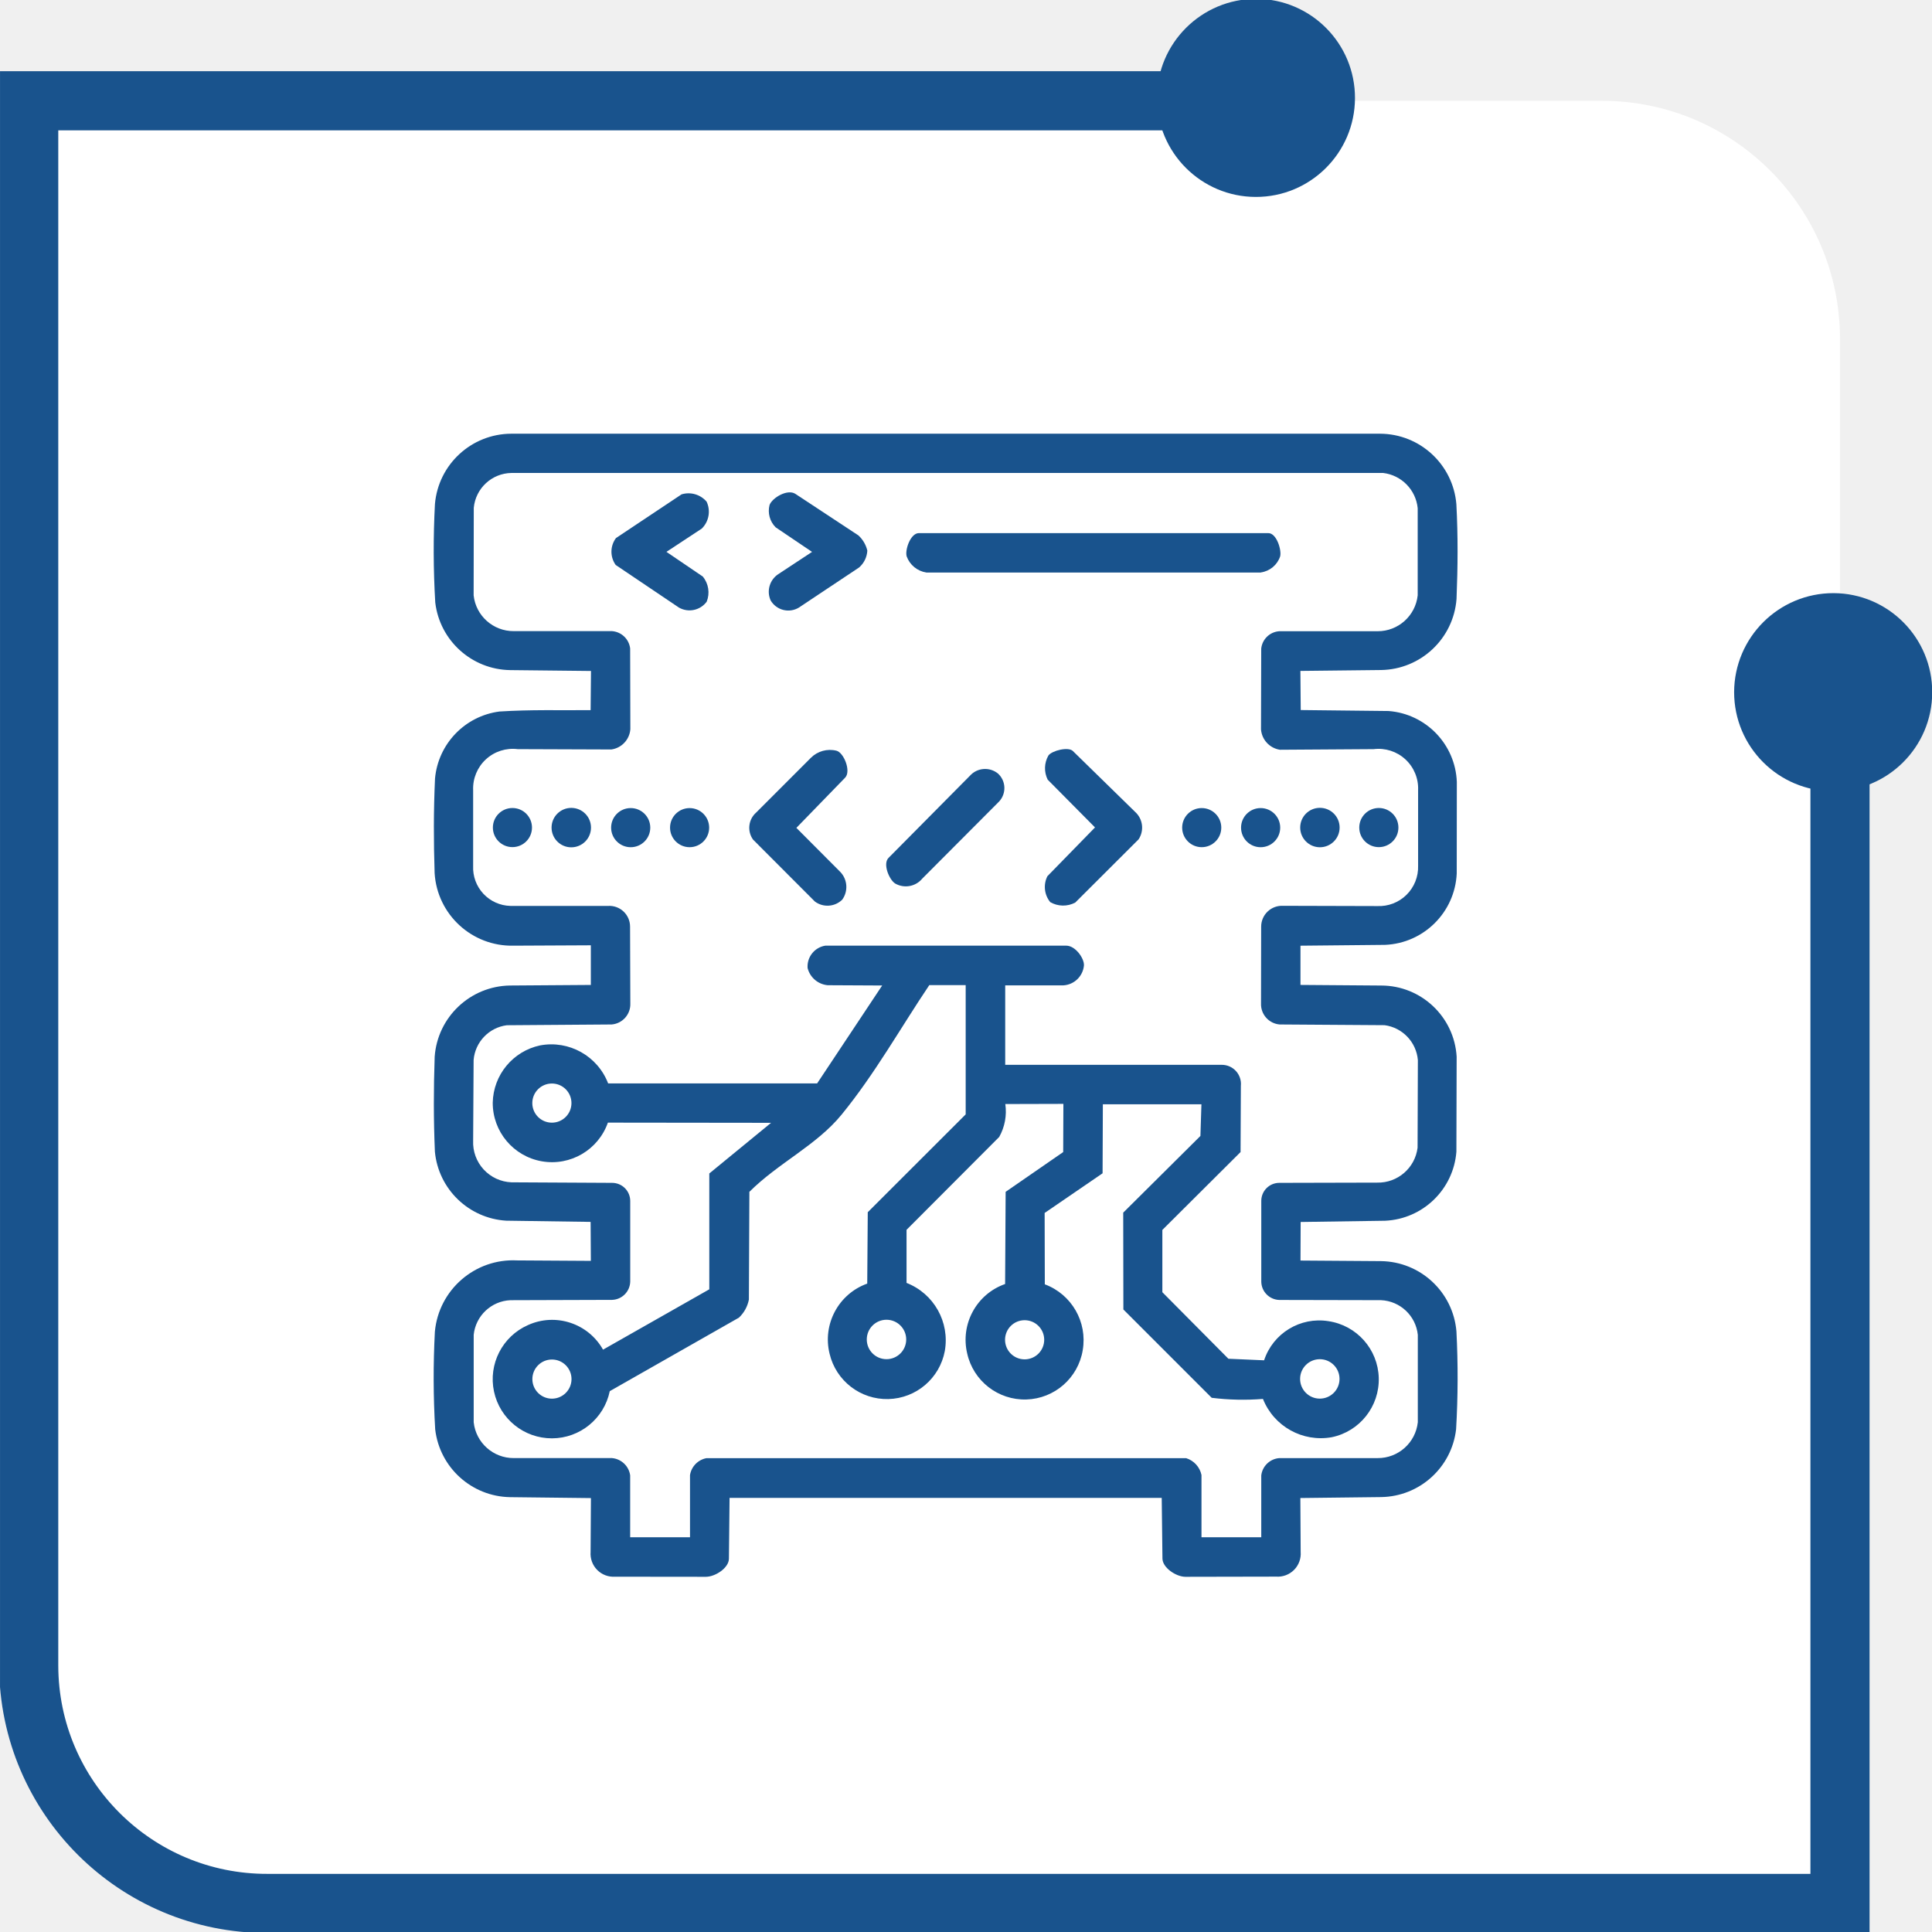
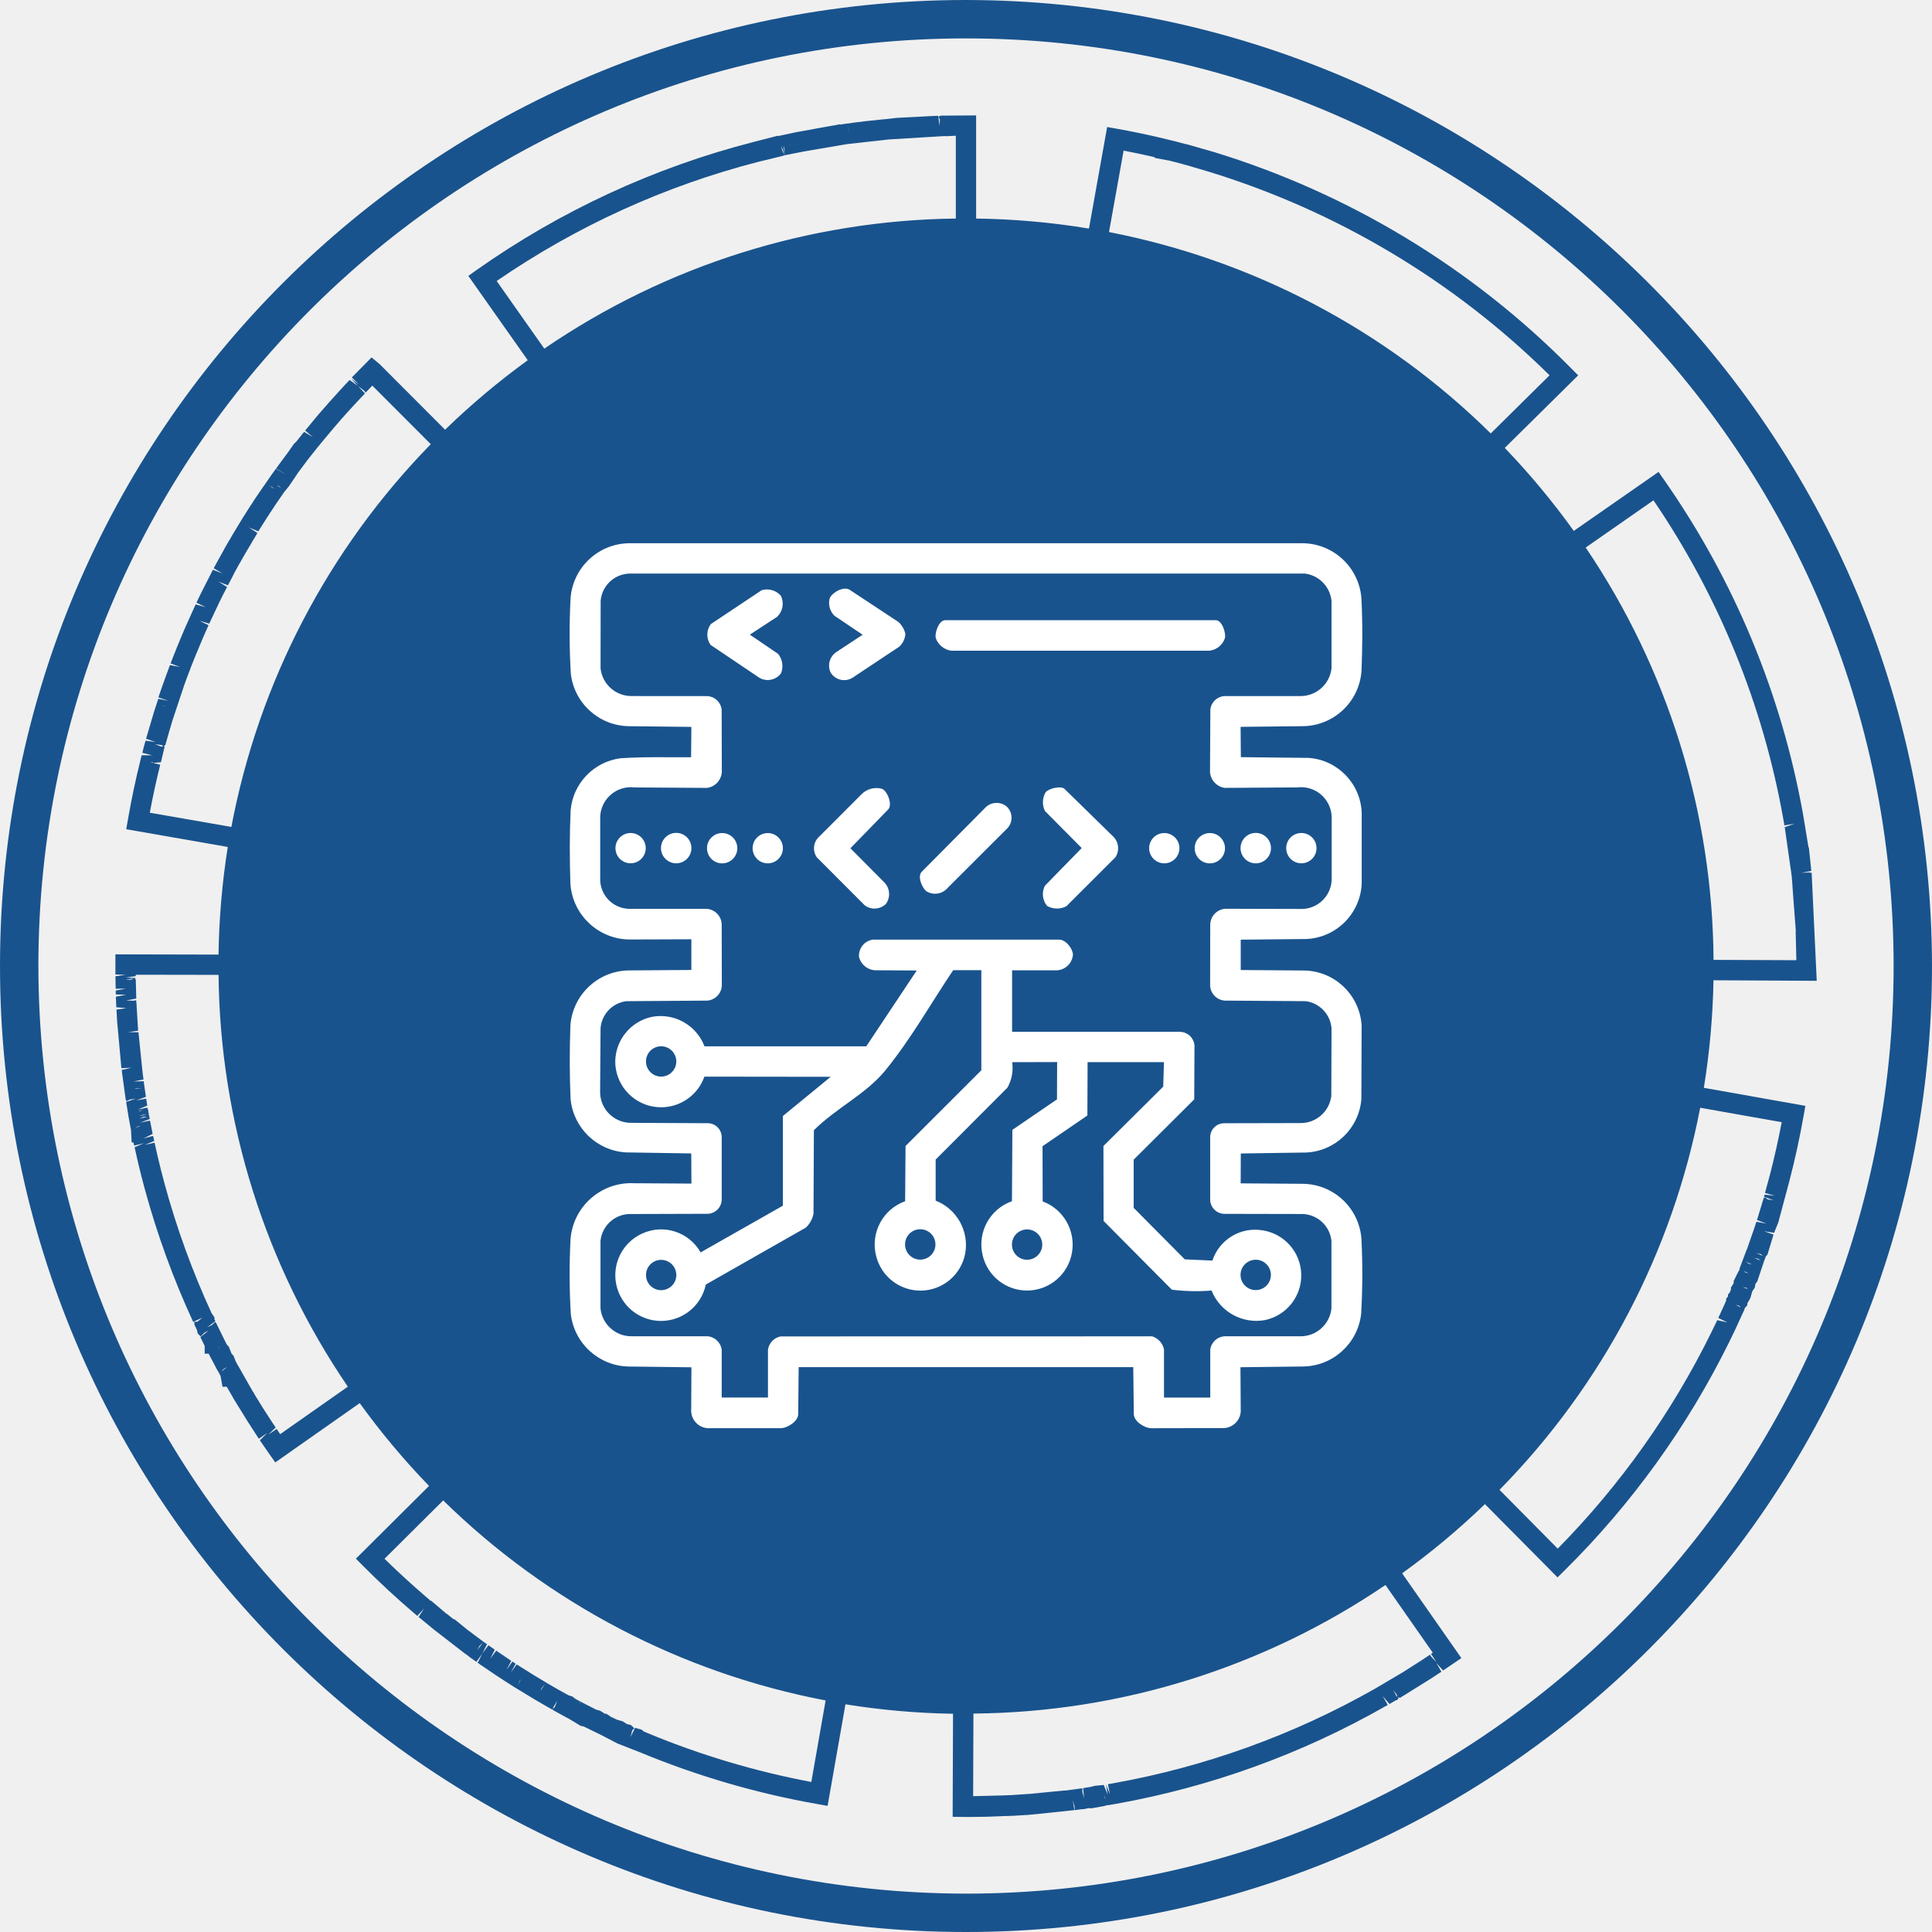
<svg xmlns="http://www.w3.org/2000/svg" width="98" height="98" viewBox="0 0 98 98">
  <defs>
    <clipPath id="clip-path">
-       <rect id="Rectángulo_456312" data-name="Rectángulo 456312" width="98" height="98" transform="translate(0.059 0.059)" fill="none" />
+       <path id="Trazado_1031300" data-name="Trazado 1031300" d="M1.947,49A47.053,47.053,0,1,1,49,96.054,47.107,47.107,0,0,1,1.947,49M49,0A49,49,0,1,0,98,49,49.055,49.055,0,0,0,49,0Z" transform="translate(0)" fill="#19538d" />
+     </clipPath>
+     <clipPath id="clip-path-2">
+       <path id="Trazado_1031301" data-name="Trazado 1031301" d="M32.931,102.036h-.005Z" transform="translate(-32.926 -102.034)" fill="#19538d" />
    </clipPath>
    <clipPath id="clip-path-3">
-       <rect id="Rectángulo_468300" data-name="Rectángulo 468300" width="51.937" height="57.985" fill="#19538d" />
+       <path id="Trazado_1031302" data-name="Trazado 1031302" d="M13.892,29.208v.027l.082-.107Z" transform="translate(-13.892 -29.128)" fill="#19538d" />
+     </clipPath>
+     <clipPath id="clip-path-4">
+       <path id="Trazado_1031303" data-name="Trazado 1031303" d="M5.942,60.742l0-.041h0a.134.134,0,0,0,0,.042" transform="translate(-5.937 -60.7)" fill="#19538d" />
+     </clipPath>
+     <clipPath id="clip-path-5">
+       <path id="Trazado_1031304" data-name="Trazado 1031304" d="M107.924,54.334h0v0Z" transform="translate(-107.924 -54.311)" fill="#19538d" />
+     </clipPath>
+     <clipPath id="clip-path-6">
+       <path id="Trazado_1031305" data-name="Trazado 1031305" d="M9,42.916H9l.01-.035Z" transform="translate(-9.002 -42.882)" fill="#19538d" />
+     </clipPath>
+     <clipPath id="clip-path-7">
+       <path id="Trazado_1031306" data-name="Trazado 1031306" d="M70.379,8.861l-.026-.01h-.005l.031.011" transform="translate(-70.348 -8.85)" fill="#19538d" />
+     </clipPath>
+     <clipPath id="clip-path-8">
+       <path id="Trazado_1031307" data-name="Trazado 1031307" d="M17.484,26.319h0v0Z" transform="translate(-17.484 -26.318)" fill="#19538d" />
+     </clipPath>
+     <clipPath id="clip-path-9">
+       <path id="Trazado_1031308" data-name="Trazado 1031308" d="M14.7,28.076a.515.515,0,0,0-.059.081l.034-.043.025-.037Z" transform="translate(-14.639 -28.076)" fill="#19538d" />
+     </clipPath>
+     <clipPath id="clip-path-10">
+       <path id="Trazado_1031309" data-name="Trazado 1031309" d="M12.011,69.206,12,69.194Zm48.3-60.83-.018-.005.018.005M55.963,91.1l-.016-.087.077.21ZM30.92,87.028l.034.016-.005.012Zm-.866-.425L30.04,86.6l.019.009Zm-.439-.153.01-.01,0,.013Zm-.3-.142.006-.007.073.035,0,.008Zm-1.3.237.2-.334-.123.317-.106.106Zm1.065-.349,0,0,.006,0,0,0Zm41.72-.184-.191-.341.2.253v.1Zm-43.378-.436.164-.219-.222.366Zm-1.109-.384.051-.075-.136.295-.006.007Zm45.848-.555,0-.008.037.056Zm-47.9-1.192.186-.185-.285.383Zm25.062,3.421a37.738,37.738,0,0,0,20.9-6.522l2.4,3.434-.09.063.286.429-.28-.292-.054-.1-.026.017,0,0-.4.267v0l-.964.614,0,0L69.7,85.6a41.749,41.749,0,0,1-13.327,4.809l-.228.04.1.507-.2-.489.087.508-.2-.489-.435.043-.3.073-.039,0-.273.048.053.513-.09-.324V90.66l-.05,0v0l-.231.035v0L54,90.769a.555.555,0,0,0-.071,0l-1.782.174c-.025,0-.046.006-.03,0l-.938.063.09.506-.091-.51-.383.018-.031,0-1.456.036ZM21.756,81.115l-.182-.155c-.725-.622-1.438-1.274-2.123-1.946l2.976-2.96A37.83,37.83,0,0,0,41.825,86.2L41.1,90.336a41.88,41.88,0,0,1-8.279-2.468l-.233-.1-.081-.08-.348-.1-.223.465.079-.336.107-.107-.068-.058,0-.009-.114-.1-.183-.04-.231-.146-.263-.073v0l-.051-.023h0l-.252-.117-.256-.168h-.074l-.246-.156-.2-.054h0l-.757-.388v0l-.293-.156h0L28.98,86l-.2-.063h0l-.467-.26-.047-.025h0l-.475-.274h0l-.155-.092,0,0-.064-.039-.01-.007h0l-.418-.25a.826.826,0,0,0-.1-.06l-.871-.546,0,0-.024-.009-.291.415.243-.456-.162-.106-.3.419.24-.456-.763-.516-.307.415.235-.463-.241-.17-.013-.008-.069-.048-.306.414.235-.465-.175-.123,0,0-.486-.36,0,0-.238-.184h0l-.006,0a.481.481,0,0,0-.062-.046l-.685-.555h-.053l0-.007-.277-.224h0l-.077-.058-.005.007-.071-.064,0,0-.708-.6H21.74Zm-8.516-9.8-.008-.019h0a.2.2,0,0,1,.01.024Zm-1.93-1.945.159-.086L11.2,69.5h-.018Zm-.22-1.105h.015l-.129.086ZM88.2,66.24l-.223-.111.192.053.075.075Zm.159-1.006.169.03.073.073Zm.124-.738-.067-.067.226.1Zm.17-.447-.17-.113.333.15Zm.281-.277.189.019.13.087Zm.1-.269.241.062.084.084Zm.751-.586,0,0c-.006.015-.013.03-.02.046ZM89.6,61.827l.019,0h-.011ZM6.968,57.073l.115-.023-.253.1H6.816Zm.262-.482H7.41l-.4.1Zm-.021-.1H7.4l-.409.067Zm.032-.274-.18.09-.111.022Zm68.767,19.3a37.833,37.833,0,0,0,10.18-19.381l4.135.733c-.174.913-.379,1.825-.611,2.717l-.238.872.5.14-.521-.053-.03.106.486.179-.3-.045-.129-.106-.021.03-.039-.019-.023.063h0l-.328,1.077.48.187-.51-.1-.122.371,0,0-.08.228h0l-.161.463h0l-.112.324-.006,0-.383,1.013.024.01-.057.088h0l0,0-.257.512v.11l-.137.22v.108l-.049.1V65.5l-.008,0-.094.112v.1l-.092.107v.1l-.1.227h0l-.3.652.463.227-.516-.114-.311.643A42.094,42.094,0,0,1,78.961,78.5ZM6.861,55.139h.281l-.378.03Zm-.543-5.5.41-.068-.141.071Zm0-.106.514-.073v-.071l4.2.007a37.744,37.744,0,0,0,6.558,20.888l-3.433,2.409-.178-.264-.427.289.378-.362-.134-.2-.057-.085v0l-.479-.74,0,0-.057-.1,0,.006-.357-.579v-.014l-.084-.128h0l-.1-.177a.115.115,0,0,0-.015-.024l0,0-.633-1.113,0,.009-.03-.055.013.02-.095-.175-.113-.291-.095-.095-.145-.364-.092-.093-.064-.122-.484-.983,0,0-.052-.052-.153.152-.255.124.421-.314-.045-.093v-.1l-.143-.207a42.091,42.091,0,0,1-2.394-6.594c-.124-.46-.242-.923-.351-1.393l-.15-.667-.5.111.483-.2-.049-.229H7.707l-.014-.024-.481.131.478-.235L7.558,56.8l-.016,0-.005-.009-.486.1.49-.183-.026-.139h0L7.5,56.493l-.083.011.075-.012,0-.022,0,0h0l-.036-.236-.031-.085.015-.006-.017,0-.007-.014-.484.1.482-.2-.052-.355-.507.09.493-.182-.1-.684h0l-.01-.106-.519.01.508-.1-.039-.265h0l-.219-2.13L6.442,52.3l.51-.072-.077-1.255v-.063l-.024-.232-.117.029-.388-.011.512-.1-.024-.944-.046-.092.043-.007-.051-.008-.014.005ZM7.574,38.611H7.7v.03Zm.065-.255.057,0v.012Zm.476-.542-.3-.117.337.042.074.075Zm.133-2.049L8.2,35.741l.187.047Zm.887-.6.008-.024-.011.034,0-.01m77.733,13.47a37.757,37.757,0,0,0-6.485-20.915l3.438-2.395a41.616,41.616,0,0,1,6.586,16.169l.056.319.508-.084-.492.176.3,2.107,0-.023.07.544-.011,0,.014.083h0l.058.826.131,1.724-.008,0,.036,1.486ZM14.364,24.9l0,.005Zm-.615-.22-.108-.109.214.159Zm.439.016-.205-.152.123.063.1.1Zm2.743-3.118-.008.009Zm1.9-2.072,2.966,2.971A37.831,37.831,0,0,0,11.682,41.891l-4.138-.72c.152-.816.33-1.632.529-2.435l-.364-.091.4-.034.191-.8H8.254l.047-.057.018,0h0l.01,0,.175-.618h0l.2-.678c.009-.023.017-.045.025-.073l.537-1.61,0-.006.152-.42h0l0,0a.4.4,0,0,0,.031-.084l.147-.381a.205.205,0,0,0,.009-.034.336.336,0,0,0,.031-.08c.02-.04.026-.054.022-.054l.2-.5h0l.408-.975c.011-.024.019-.041.019-.041l0,0,.127-.289c.014-.028.024-.052.029-.065l.083-.187-.464-.223.5.143.528-1.119c.015-.028.026-.052.035-.068l.16-.324a.31.31,0,0,0,.023-.044l0,.006.158-.308-.437-.276.481.191.236-.451h0l.1-.2h0l.1-.182h0l.117-.213h0l.1-.172h0l.192-.34h0l.162-.275h0l.108-.178h0l.108-.187h0l.069-.113.005-.01.16-.264h0L13,26.977l-.433-.278.481.2.11-.174h0l.34-.536.005-.008.394-.6c0-.008.011-.017.016-.025l0,0,.447-.65.242-.294.418-.619L15,24.01l.553-.742,0,0,.508-.639,0,0,.026-.03a.223.223,0,0,0,.038-.046l-.008.009.168-.205h0l.643-.767.312-.361c.028-.03.035-.043.034-.039l.268-.3a.254.254,0,0,0,.03-.032l0,0,.329-.361h0l.557-.594-.351-.377.32.246.058.085.029-.019,0,0ZM56.2,11.717l.741-4.132c.491.095.981.2,1.464.308l.088.02.048.047.654.122c.028.007.059.014.041,0a.57.57,0,0,0,.111.033l.1.027a.393.393,0,0,0,.061.014l0,0a.458.458,0,0,0,.073.019l.653.176v0l.051.015a.277.277,0,0,1-.05-.019h0l.072.026.167.05h0l.049.015v0l.7.206A42.224,42.224,0,0,1,78.547,18.983l-2.984,2.949A37.831,37.831,0,0,0,56.2,11.717M39.613,7.559l-.032-.215.155.459Zm.074-.239.052.172v.29Zm.319-.021L40,7.252l.023.062Zm1.1-.4V6.89l.029.136Zm7.324-.068v4.2a37.748,37.748,0,0,0-20.875,6.6L25.14,14.2A41.8,41.8,0,0,1,38.419,8.153l1.238-.3h0l.082-.034.007.013,0-.01.758-.149h0l.23-.046v0l2.187-.372v0l2.107-.236.014,0,2.849-.173.027.011Zm-5.484-.448V6.345l.068.376Zm4.714-.571-.108.053.068.142-.011.325-.073-.513-.405.017v0l-1.714.09L44.777,6l-.048,0-.813.087-.02,0-.721.09a.219.219,0,0,0-.053.012l-.2.024h-.008l-.367.054-.038-.019-.118.036-.013,0-.814.143,0,0-1.032.189v0l-.154.027H40.37l-.936.2-.051-.008-1.221.314a42.824,42.824,0,0,0-14.039,6.492l-.421.3,3.014,4.277a38.27,38.27,0,0,0-4.193,3.525l-3.331-3.338-.4-.328-.98.994h0l-.013.015,0,0L17.8,19.1l.364.354-.417-.31.354.377-.424-.3a.4.4,0,0,0-.048.053l-.217.228h0l-.727.8h0l-.559.638h0l-.216.257h0l-.486.588.394.331-.448-.264-.077.095-.013.016-.115.15c-.014.015-.03.03-.042.046l-.046.06h0l-.077.1,0,0-.15.15-.3.43,0,0-.6.809.418.261.016.016-.443-.263-.242.336a.388.388,0,0,0-.041.058l-.343.5,0,0-.024.03-.306.446h0l-.091.135-.029.046-.077.109.017-.023-.046.081h0l-.052.075h0l-.005.01.006,0-.02.027-.008,0-.052.08h0l-.372.588h0l-.5.824a.192.192,0,0,0-.022.036l-.141.249a.619.619,0,0,0-.063.1h0l-.179.312a.558.558,0,0,0-.052.1l-.379.682h0l-.133.247.443.263-.484-.186-.6,1.181h0l-.236.486.462.231-.5-.142-.068.145a.656.656,0,0,0-.029.067l-.129.283h0l-.35.782-.021.052-.117.272c-.006.014-.012.028-.016.041l0,0h0l-.212.512c-.005.011-.009.023-.014.033l-.108.276a.511.511,0,0,0-.028.065l-.181.466.481.183-.513-.1-.218.591a.153.153,0,0,0-.011.029l-.169.477h0l-.048.134h0l-.138.4H8l0,.018.483.164-.508-.1-.111.34h0l-.084.248h0l-.426,1.438.488.17-.514-.072-.106.388h0L7.2,38h0l-.035.133.5.125H7.131l-.057.228c-.247.991-.46,2-.636,3.014l-.09.508,5.152.9a38.229,38.229,0,0,0-.469,5.459L5.8,48.355l0,1.024.515.01-.514.079.013.633.514-.01-.513.1.006.2.516.012-.513.1.02.482,0,.054.522.044-.512.073.03.547c0,.019,0,.034,0,.034V51.72l.22,2.41.516-.024-.5.114.019.155h0l.132.97h0l.027.206h0l.032.2h.006l.025.052.167-.082.31-.049-.494.171.053.315h0l.031.2h0l.039.236h0l.077.426h0l.045.226,0,0,.036.65h.087l.042.16.5-.123-.481.206.154.686q.168.717.36,1.425A43.146,43.146,0,0,0,9.745,67l.469-.217-.257.207H9.793l.023.112-.017.014.14.3.035.17.15.15.194-.193.205-.1-.414.328.22.447v.394h.2l.437.828.008.016.075.117h0l.014.034,0,0,.069.128.1.553h.214l.314.54v.01l.749,1.214h0l.448.692h0l.119.183.423-.294-.372.371q.237.353.483.7l.3.422,4.282-3.007a38.1,38.1,0,0,0,3.517,4.2l-3.71,3.69.364.367c.816.821,1.673,1.616,2.552,2.367l.2.17.345-.384-.28.438.788.648v0L23.5,83.8c.025.02.062.046.062.04l.26.2.019.014.268.189.3-.415-.208.414-.036.036.172.128.007,0,.623.424a.426.426,0,0,0,.06.041l.5.327a.332.332,0,0,0,.034.023l.429.274a.067.067,0,0,0,.016.011l.019.011h0l.124.076v0l.589.358v0l.193.118h0l.111.066v0l.672.392.006,0a.644.644,0,0,0,.072.042l.162.092,0,0,.023.008,0-.008.049.039,0,.006.678.374.055.023,0,0,.646.389.152.03h0l.865.422.849.442,1.147.448a42.878,42.878,0,0,0,9,2.624l.508.09.905-5.152a38.081,38.081,0,0,0,5.457.48l-.019,5.227.741.009.9-.011h.075l1-.039a.743.743,0,0,0,.084,0l.194-.01a.454.454,0,0,0,.069,0l.642-.04.052,0,.5-.046h0l1.891-.2v0l.026-.008-.08-.5.093.328v.176l.045,0,.014,0,.06-.014h0l.263-.032H54.9l.237-.046h.051l.056-.012.035.019.678-.12.168-.051.006.013.443-.077A42.757,42.757,0,0,0,70.213,86.5l.126-.072-.256-.447.345.4.27-.157h0l.073-.041.035,0,.06-.059,0-.008.022-.022-.034-.035.061-.014.028.035,1.548-.963,0,0,.426-.278,0,0,.051-.035a.736.736,0,0,0,.093-.058l-.258-.447.339.377,0,.008h0l0,0,.931-.632-3.005-4.3a38.089,38.089,0,0,0,4.2-3.51l3.684,3.717.367-.363a43.152,43.152,0,0,0,8.339-11.573c.09-.185.181-.37.3-.62l.488-1.063-.018-.007.043-.062h.005l.1-.114v-.093l.151-.259.106-.364,0,0,.123-.178.038-.205.085-.1L89.4,64h0l.025-.067-.007,0,.088-.219h0l.008-.024-.016,0,.1-.1.31-1.022-.486-.17.514.083.214-.529.562-2.1c.283-1.083.525-2.2.721-3.305l.09-.507-5.15-.915a38.282,38.282,0,0,0,.489-5.455l5.237.027-.258-5.483-.1,0-.017-.017-.4.025.5-.1L91.7,42.934l-.024-.022v-.019l-.261-1.586a42.68,42.68,0,0,0-7.045-17l-.295-.423-4.3,2.992a38.253,38.253,0,0,0-3.5-4.21l3.723-3.679-.362-.367A43.274,43.274,0,0,0,61.522,7.657l-1.37-.392a.387.387,0,0,0-.041-.008l-.017,0-.421-.111a.681.681,0,0,0-.067-.019l-.968-.234q-1-.231-2.024-.414l-.508-.09-.923,5.151a38.132,38.132,0,0,0-5.723-.508V5.8Z" transform="translate(-5.798 -5.797)" fill="#19538d" />
+     </clipPath>
+     <clipPath id="clip-path-11">
+       <rect id="Rectángulo_468300" data-name="Rectángulo 468300" width="40.208" height="44.891" fill="#fff" />
    </clipPath>
  </defs>
-   <g id="Grupo_1179974" data-name="Grupo 1179974" transform="translate(-307.117 -10093.059)">
-     <g id="Grupo_1179968" data-name="Grupo 1179968" transform="translate(307.059 10093)">
-       <g id="Grupo_1179959" data-name="Grupo 1179959" clip-path="url(#clip-path)">
-         <path id="Trazado_999654" data-name="Trazado 999654" d="M1.5,5.146H81.261A12.087,12.087,0,0,1,93.377,17.2V96.585H13.616A12.087,12.087,0,0,1,1.5,84.527Z" transform="translate(0.014 0.025)" fill="#fff" />
+   <g id="Grupo_1215270" data-name="Grupo 1215270" transform="translate(-1274.059 -7095)">
+     <g id="Grupo_1180190" data-name="Grupo 1180190" transform="translate(1274.059 7095)">
+       <g id="Grupo_1180171" data-name="Grupo 1180171" transform="translate(0 0)">
+         <g id="Grupo_1180170" data-name="Grupo 1180170" clip-path="url(#clip-path)">
+           <path id="Trazado_1031398" data-name="Trazado 1031398" d="M.263.263H138.856V138.855H.262Z" transform="translate(-49.372 49) rotate(-45)" fill="#19538d" />
+         </g>
      </g>
-       <g id="Grupo_1179960" data-name="Grupo 1179960">
-         <g id="Grupo_1179956" data-name="Grupo 1179956" clip-path="url(#clip-path)">
-           <path id="Trazado_999651" data-name="Trazado 999651" d="M92.229,30a5.024,5.024,0,1,1-5.048,5.024A5.037,5.037,0,0,1,92.229,30" transform="translate(0.84 0.145)" fill="#19538d" />
-           <path id="Trazado_999652" data-name="Trazado 999652" d="M63.229,0a5.024,5.024,0,1,1-5.048,5.024A5.037,5.037,0,0,1,63.229,0" transform="translate(0.56 0)" fill="#19538d" />
-           <path id="Trazado_999653" data-name="Trazado 999653" d="M93.377,35.144V96.585H13.616A12.087,12.087,0,0,1,1.5,84.527V5.146H64.459" transform="translate(0.014 0.025)" fill="none" stroke="#19538d" stroke-miterlimit="10" stroke-width="3" />
+       <g id="Grupo_1180173" data-name="Grupo 1180173" transform="translate(28.358 86.141)">
+         <g id="Grupo_1180172" data-name="Grupo 1180172" clip-path="url(#clip-path-2)">
+           <rect id="Rectángulo_458951" data-name="Rectángulo 458951" width="0.005" height="0.005" transform="translate(-0.001 0.001) rotate(-45)" fill="#19538d" />
+         </g>
+       </g>
+       <g id="Grupo_1180175" data-name="Grupo 1180175" transform="translate(14.021 25.083)">
+         <g id="Grupo_1180174" data-name="Grupo 1180174" clip-path="url(#clip-path-3)">
+           <rect id="Rectángulo_458952" data-name="Rectángulo 458952" width="0.133" height="0.133" transform="matrix(0.707, -0.707, 0.707, 0.707, -0.053, 0.053)" fill="#19538d" />
+         </g>
+       </g>
+       <g id="Grupo_1180177" data-name="Grupo 1180177" transform="translate(5.993 52.277)">
+         <g id="Grupo_1180176" data-name="Grupo 1180176" clip-path="url(#clip-path-4)">
+           <rect id="Rectángulo_458953" data-name="Rectángulo 458953" width="0.034" height="0.034" transform="translate(-0.022 0.021) rotate(-45.002)" fill="#19538d" />
+         </g>
+       </g>
+       <g id="Grupo_1180179" data-name="Grupo 1180179" transform="translate(92.084 46.775)">
+         <g id="Grupo_1180178" data-name="Grupo 1180178" clip-path="url(#clip-path-5)">
+           <path id="Trazado_1031310" data-name="Trazado 1031310" d="M0,0H.018V.018H0Z" transform="translate(-0.012 0.012) rotate(-45.009)" fill="#19538d" />
+         </g>
+       </g>
+       <g id="Grupo_1180181" data-name="Grupo 1180181" transform="translate(9.086 36.932)">
+         <g id="Grupo_1180180" data-name="Grupo 1180180" clip-path="url(#clip-path-6)">
+           <rect id="Rectángulo_458955" data-name="Rectángulo 458955" width="0.032" height="0.032" transform="translate(-0.018 0.018) rotate(-44.999)" fill="#19538d" />
+         </g>
+       </g>
+       <g id="Grupo_1180183" data-name="Grupo 1180183" transform="translate(60.586 8.932)">
+         <g id="Grupo_1180182" data-name="Grupo 1180182" clip-path="url(#clip-path-7)">
+           <rect id="Rectángulo_458956" data-name="Rectángulo 458956" width="0.03" height="0.03" transform="matrix(0.707, -0.707, 0.707, 0.707, -0.006, 0.006)" fill="#19538d" />
+         </g>
+       </g>
+       <g id="Grupo_1180185" data-name="Grupo 1180185" transform="translate(17.647 22.667)">
+         <g id="Grupo_1180184" data-name="Grupo 1180184" clip-path="url(#clip-path-8)">
+           <rect id="Rectángulo_458957" data-name="Rectángulo 458957" width="0.002" height="0.002" transform="matrix(0.706, -0.708, 0.708, 0.706, -0.001, 0.001)" fill="#19538d" />
+         </g>
+       </g>
+       <g id="Grupo_1180187" data-name="Grupo 1180187" transform="translate(14.775 24.178)">
+         <g id="Grupo_1180186" data-name="Grupo 1180186" clip-path="url(#clip-path-9)">
+           <rect id="Rectángulo_458958" data-name="Rectángulo 458958" width="0.099" height="0.099" transform="translate(-0.04 0.04) rotate(-45)" fill="#19538d" />
+         </g>
+       </g>
+       <g id="Grupo_1180189" data-name="Grupo 1180189" transform="translate(5.852 5.851)">
+         <g id="Grupo_1180188" data-name="Grupo 1180188" clip-path="url(#clip-path-10)">
+           <path id="Trazado_1031399" data-name="Trazado 1031399" d="M.263.263H122.307V122.306H.262Z" transform="translate(-43.521 43.15) rotate(-45)" fill="#19538d" />
        </g>
      </g>
    </g>
-     <g id="Grupo_1179969" data-name="Grupo 1179969" transform="translate(322.757 10111.315)">
-       <rect id="Rectángulo_456311" data-name="Rectángulo 456311" width="64.131" height="64.594" fill="#fff" />
-       <g id="Grupo_1214725" data-name="Grupo 1214725" transform="translate(6.36 3.743)">
-         <g id="Grupo_1214724" data-name="Grupo 1214724" clip-path="url(#clip-path-3)">
-           <path id="Trazado_1283508" data-name="Trazado 1283508" d="M36.928,53.981H15.007l-.033,3.078c0,.473-.692.925-1.173.924l-4.6-.005a1.167,1.167,0,0,1-1.243-1.255l.017-2.733-4.1-.047a3.89,3.89,0,0,1-3.8-3.44,44.382,44.382,0,0,1-.016-4.955,3.985,3.985,0,0,1,4.172-3.614l3.74.023-.012-1.977-4.285-.061a3.873,3.873,0,0,1-3.614-3.5C-.011,34.746-.007,33.258.049,31.6a3.89,3.89,0,0,1,3.821-3.61l4.1-.029,0-2.011-3.921.019A3.923,3.923,0,0,1,.046,22.291c-.051-1.628-.056-3.137.02-4.8a3.771,3.771,0,0,1,3.271-3.4c1.6-.1,2.983-.057,4.622-.068l.019-1.988-4.1-.044a3.886,3.886,0,0,1-3.8-3.432A44.542,44.542,0,0,1,.062,3.572,3.9,3.9,0,0,1,3.937,0H48a3.9,3.9,0,0,1,3.874,3.574c.086,1.651.073,3.16.008,4.807a3.9,3.9,0,0,1-3.831,3.606l-4.089.045.017,1.985,4.456.049a3.751,3.751,0,0,1,3.462,3.6l-.005,4.645a3.8,3.8,0,0,1-3.634,3.617l-4.292.042v1.99l4.1.031A3.838,3.838,0,0,1,51.888,31.6l-.013,4.822a3.8,3.8,0,0,1-3.616,3.5l-4.284.063-.008,1.956,4.081.029a3.893,3.893,0,0,1,3.829,3.562A45.3,45.3,0,0,1,51.86,50.5a3.886,3.886,0,0,1-3.8,3.439l-4.1.048.016,2.733a1.166,1.166,0,0,1-1.243,1.254l-4.6.009c-.475,0-1.162-.458-1.168-.924Zm1.239-2.016a1.139,1.139,0,0,1,.778.854l0,3.158h3.032V52.839a1,1,0,0,1,.919-.877h4.987a2.038,2.038,0,0,0,2.035-1.817l0-4.439a1.965,1.965,0,0,0-1.864-1.755l-5.16-.011a.943.943,0,0,1-.916-.933v-4.08A.914.914,0,0,1,42.887,38l4.971-.012a2.02,2.02,0,0,0,2.048-1.771l.015-4.446a1.955,1.955,0,0,0-1.687-1.769l-5.326-.036a1.032,1.032,0,0,1-.943-1.067l.007-3.894a1.057,1.057,0,0,1,1.11-1.058l4.78.013a1.983,1.983,0,0,0,2.071-2.044l0-3.837A2.01,2.01,0,0,0,47.677,16l-4.756.031A1.135,1.135,0,0,1,41.964,15l.011-4.1a.988.988,0,0,1,.916-.881h4.987A2.039,2.039,0,0,0,49.912,8.2l0-4.423a2,2,0,0,0-1.751-1.786l-44.22,0A1.951,1.951,0,0,0,2.032,3.756L2.025,8.2A2.034,2.034,0,0,0,4.06,10.014l4.985,0a1,1,0,0,1,.919.876l.01,4.1a1.123,1.123,0,0,1-.964,1.027L4.26,16A2.013,2.013,0,0,0,2,18.081l0,3.848a1.939,1.939,0,0,0,1.888,2.023l4.961,0a1.051,1.051,0,0,1,1.111,1.055L9.973,28.9a1.032,1.032,0,0,1-.944,1.066l-5.322.039a1.941,1.941,0,0,0-1.683,1.764L2,35.861a2.025,2.025,0,0,0,1.945,2.112l5.1.027a.919.919,0,0,1,.923.925v4.084a.951.951,0,0,1-.92.927l-5.156.016a1.961,1.961,0,0,0-1.864,1.754l0,4.437a2.035,2.035,0,0,0,2.035,1.818H9.044a1.022,1.022,0,0,1,.921.874v3.141H13V52.825a1.04,1.04,0,0,1,.833-.86Z" transform="translate(0)" fill="#19538d" />
-           <path id="Trazado_1283509" data-name="Trazado 1283509" d="M45.281,152.2l.01-2.445-2.946.008a2.637,2.637,0,0,1-.31,1.67l-4.7,4.711,0,2.692a3.125,3.125,0,0,1,1.941,3.455,2.988,2.988,0,0,1-5.843.145,3.014,3.014,0,0,1,1.908-3.565l.027-3.621,4.967-4.962,0-6.558-1.845,0c-1.47,2.186-2.755,4.493-4.444,6.564-1.274,1.563-3.213,2.455-4.683,3.922l-.025,5.466a1.7,1.7,0,0,1-.506.917l-6.551,3.728a3,3,0,1,1-4.15-3.351,2.964,2.964,0,0,1,3.809,1.246l5.39-3.061,0-5.876,3.134-2.569-8.278-.01a3.006,3.006,0,0,1-5.841-1.012,3.034,3.034,0,0,1,2.4-2.905,3.086,3.086,0,0,1,3.454,1.929l10.6,0,3.3-4.968-2.766-.014a1.159,1.159,0,0,1-1.017-.872,1.07,1.07,0,0,1,.9-1.135l12.218,0c.47,0,.917.647.9,1a1.114,1.114,0,0,1-1.04,1.014H42.34l0,4.031,10.983,0a.969.969,0,0,1,.97,1.066l-.015,3.359-3.967,3.95v3.159l3.35,3.375,1.811.079a2.944,2.944,0,0,1,3.263-1.985,2.99,2.99,0,0,1,.17,5.886,3.157,3.157,0,0,1-3.491-1.942,12.757,12.757,0,0,1-2.6-.057l-4.48-4.48-.008-4.912,3.916-3.89.051-1.606-5,0-.014,3.5-2.939,2.012.009,3.62a3.021,3.021,0,0,1,1.923,3.341,2.986,2.986,0,0,1-5.859.174,3,3,0,0,1,1.922-3.531l.027-4.676Zm-24.943-2.485a.993.993,0,1,0-.993.993.993.993,0,0,0,.993-.993m16.98,11.99a1,1,0,1,0-1,1,1,1,0,0,0,1-1m7,.015a.993.993,0,1,0-.993.994.993.993,0,0,0,.993-.994m-23.977,1.994a.993.993,0,1,0-.994.994.994.994,0,0,0,.994-.994m38.957-.008a1,1,0,1,0-1,1,1,1,0,0,0,1-1" transform="translate(-13.351 -115.761)" fill="#19538d" />
-           <path id="Trazado_1283510" data-name="Trazado 1283510" d="M148.859,29.538l-16.965,0a1.262,1.262,0,0,1-1-.815c-.1-.316.186-1.185.62-1.184h17.723c.425,0,.683.872.6,1.182a1.208,1.208,0,0,1-.974.812" transform="translate(-106.902 -22.497)" fill="#19538d" />
-           <path id="Trazado_1283511" data-name="Trazado 1283511" d="M170.746,95.114a1.311,1.311,0,0,1-1.27-.022,1.218,1.218,0,0,1-.143-1.315l2.415-2.474-2.4-2.422a1.3,1.3,0,0,1,.037-1.228c.184-.249,1.008-.453,1.239-.227l3.161,3.091a1.075,1.075,0,0,1,.172,1.393Z" transform="translate(-138.204 -71.332)" fill="#19538d" />
-           <path id="Trazado_1283512" data-name="Trazado 1283512" d="M91.961,93.745a1.1,1.1,0,0,1,.087,1.4,1.071,1.071,0,0,1-1.387.091l-3.137-3.143a1.032,1.032,0,0,1,.168-1.377l2.772-2.774a1.371,1.371,0,0,1,1.294-.355c.369.091.756,1.04.439,1.367L89.724,91.5Z" transform="translate(-71.328 -71.507)" fill="#19538d" />
-           <path id="Trazado_1283513" data-name="Trazado 1283513" d="M53.842,20.651a1.262,1.262,0,0,1,.2,1.276,1.083,1.083,0,0,1-1.407.3l-3.209-2.162A1.157,1.157,0,0,1,49.44,18.7l3.327-2.217a1.208,1.208,0,0,1,1.27.37,1.2,1.2,0,0,1-.244,1.366L52,19.4Z" transform="translate(-40.195 -13.407)" fill="#19538d" />
-           <path id="Trazado_1283514" data-name="Trazado 1283514" d="M94.281,22.08a1.037,1.037,0,0,1-1.435-.361,1.07,1.07,0,0,1,.383-1.331l1.717-1.131L93.1,18.011a1.184,1.184,0,0,1-.309-1.136c.139-.366.911-.824,1.312-.56l3.195,2.106a1.528,1.528,0,0,1,.452.77,1.22,1.22,0,0,1-.415.854Z" transform="translate(-75.755 -13.262)" fill="#19538d" />
-           <path id="Trazado_1283515" data-name="Trazado 1283515" d="M127.129,98.4a1.084,1.084,0,0,1-1.374.253c-.308-.192-.641-1-.341-1.3l4.128-4.166a1.034,1.034,0,0,1,1.428-.112,1,1,0,0,1,.056,1.415Z" transform="translate(-102.345 -75.835)" fill="#19538d" />
-           <path id="Trazado_1283516" data-name="Trazado 1283516" d="M18.37,104.642a.992.992,0,1,1-.992-.992.992.992,0,0,1,.992.992" transform="translate(-13.385 -84.664)" fill="#19538d" />
-           <path id="Trazado_1283517" data-name="Trazado 1283517" d="M34.662,104.629a1,1,0,1,1-1-1,1,1,0,0,1,1,1" transform="translate(-26.684 -84.649)" fill="#19538d" />
-           <path id="Trazado_1283518" data-name="Trazado 1283518" d="M51.113,104.659a.993.993,0,1,1-.993-.993.993.993,0,0,1,.993.993" transform="translate(-40.128 -84.677)" fill="#19538d" />
-           <path id="Trazado_1283519" data-name="Trazado 1283519" d="M67.43,104.665a.992.992,0,1,1-.992-.992.992.992,0,0,1,.992.992" transform="translate(-53.458 -84.683)" fill="#19538d" />
-           <path id="Trazado_1283520" data-name="Trazado 1283520" d="M209.245,104.657a.992.992,0,1,1-.992-.992.992.992,0,0,1,.992.992" transform="translate(-169.296 -84.676)" fill="#19538d" />
-           <path id="Trazado_1283521" data-name="Trazado 1283521" d="M225.555,104.661a.993.993,0,1,1-.993-.993.993.993,0,0,1,.993.993" transform="translate(-182.617 -84.679)" fill="#19538d" />
-           <path id="Trazado_1283522" data-name="Trazado 1283522" d="M241.971,104.612a1,1,0,1,1-1-1,1,1,0,0,1,1,1" transform="translate(-196.019 -84.635)" fill="#19538d" />
-           <path id="Trazado_1283523" data-name="Trazado 1283523" d="M258.3,104.637a.993.993,0,1,1-.993-.993.993.993,0,0,1,.993.993" transform="translate(-209.366 -84.659)" fill="#19538d" />
-         </g>
+     <g id="Grupo_1215271" data-name="Grupo 1215271" transform="translate(1302.954 7122.555)">
+       <g id="Grupo_1214724" data-name="Grupo 1214724" clip-path="url(#clip-path-11)">
+         <path id="Trazado_1283508" data-name="Trazado 1283508" d="M28.589,41.791H11.618l-.025,2.383c0,.366-.536.716-.908.716l-3.557,0a.9.9,0,0,1-.962-.972L6.177,41.8,3,41.761A3.012,3.012,0,0,1,.059,39.1a34.359,34.359,0,0,1-.012-3.836,3.085,3.085,0,0,1,3.23-2.8l2.9.018-.009-1.53L2.846,30.9A3,3,0,0,1,.048,28.2c-.056-1.3-.053-2.45-.01-3.734A3.012,3.012,0,0,1,3,21.669l3.174-.023V20.089L3.137,20.1a3.037,3.037,0,0,1-3.1-2.847C0,16-.008,14.828.05,13.54a2.92,2.92,0,0,1,2.532-2.633c1.235-.081,2.31-.044,3.578-.052l.015-1.539L3,9.281A3.008,3.008,0,0,1,.06,6.625a34.483,34.483,0,0,1-.012-3.86A3.017,3.017,0,0,1,3.048,0H37.16a3.021,3.021,0,0,1,3,2.767c.067,1.278.056,2.447.006,3.722A3.017,3.017,0,0,1,37.2,9.28l-3.166.034.013,1.537,3.45.038a2.9,2.9,0,0,1,2.68,2.787l0,3.6a2.944,2.944,0,0,1-2.814,2.8l-3.322.033v1.54l3.172.024a2.971,2.971,0,0,1,2.96,2.794L40.16,28.2a2.946,2.946,0,0,1-2.8,2.706l-3.316.049-.006,1.515,3.159.023a3.014,3.014,0,0,1,2.964,2.758,35.068,35.068,0,0,1-.013,3.851A3.008,3.008,0,0,1,37.2,41.76l-3.173.037.013,2.116a.9.9,0,0,1-.962.971l-3.561.007c-.368,0-.9-.355-.9-.716Zm.959-1.561a.882.882,0,0,1,.6.661l0,2.445h2.347V40.907a.777.777,0,0,1,.711-.679h3.861a1.578,1.578,0,0,0,1.575-1.407l0-3.436A1.521,1.521,0,0,0,37.2,34.025L33.2,34.017a.73.73,0,0,1-.709-.722V30.135a.708.708,0,0,1,.711-.714l3.848-.009a1.564,1.564,0,0,0,1.585-1.371l.011-3.442a1.513,1.513,0,0,0-1.306-1.37L33.218,23.2a.8.8,0,0,1-.73-.826l.006-3.014a.819.819,0,0,1,.86-.819l3.7.01a1.535,1.535,0,0,0,1.6-1.582l0-2.97a1.556,1.556,0,0,0-1.748-1.613l-3.682.024a.878.878,0,0,1-.742-.8L32.5,8.435a.765.765,0,0,1,.709-.682h3.861a1.579,1.579,0,0,0,1.575-1.407l0-3.424a1.55,1.55,0,0,0-1.355-1.383l-34.234,0A1.511,1.511,0,0,0,1.573,2.908L1.568,6.345A1.575,1.575,0,0,0,3.143,7.752L7,7.755a.776.776,0,0,1,.711.678l.008,3.178a.869.869,0,0,1-.747.8L3.3,12.387A1.558,1.558,0,0,0,1.55,14l0,2.979a1.5,1.5,0,0,0,1.462,1.566l3.841,0a.814.814,0,0,1,.86.817l.006,3.013a.8.8,0,0,1-.731.825l-4.12.03a1.5,1.5,0,0,0-1.3,1.366l-.022,3.165A1.568,1.568,0,0,0,3.051,29.4L7,29.419a.711.711,0,0,1,.714.716V33.3A.736.736,0,0,1,7,34.014l-3.992.012a1.518,1.518,0,0,0-1.443,1.358l0,3.435a1.575,1.575,0,0,0,1.576,1.408H7a.791.791,0,0,1,.713.677v2.431h2.347V40.9a.805.805,0,0,1,.645-.666Z" transform="translate(0)" fill="#fff" />
+         <path id="Trazado_1283509" data-name="Trazado 1283509" d="M38.747,149.834l.008-1.893-2.281.006a2.042,2.042,0,0,1-.24,1.293l-3.641,3.647,0,2.084a2.42,2.42,0,0,1,1.5,2.675,2.313,2.313,0,0,1-4.524.112A2.333,2.333,0,0,1,31.044,155l.021-2.8,3.845-3.842,0-5.077-1.428,0c-1.138,1.692-2.133,3.478-3.44,5.082-.987,1.21-2.488,1.9-3.626,3.036l-.019,4.232a1.313,1.313,0,0,1-.391.71l-5.072,2.886a2.32,2.32,0,1,1-3.213-2.594,2.3,2.3,0,0,1,2.949.964l4.173-2.37,0-4.549,2.427-1.989-6.408-.008a2.327,2.327,0,0,1-4.522-.783,2.349,2.349,0,0,1,1.854-2.249,2.389,2.389,0,0,1,2.674,1.493l8.207,0,2.558-3.846-2.142-.011a.9.9,0,0,1-.787-.675.828.828,0,0,1,.693-.879l9.459,0c.364,0,.71.5.7.772a.863.863,0,0,1-.805.785H36.47l0,3.121,8.5,0a.75.75,0,0,1,.751.825l-.012,2.6-3.071,3.058v2.445l2.593,2.613,1.4.061a2.279,2.279,0,0,1,2.526-1.537,2.314,2.314,0,0,1,.131,4.557,2.444,2.444,0,0,1-2.7-1.5,9.877,9.877,0,0,1-2.015-.044L41.11,156l-.007-3.8,3.032-3.011.039-1.243H40.3l-.011,2.706-2.275,1.557.007,2.8a2.339,2.339,0,0,1,1.488,2.587,2.312,2.312,0,0,1-4.536.134A2.325,2.325,0,0,1,36.463,155l.021-3.62Zm-19.31-1.924a.769.769,0,1,0-.769.769.769.769,0,0,0,.769-.769m13.145,9.283a.771.771,0,1,0-.77.77.77.77,0,0,0,.77-.77M38,157.2a.769.769,0,1,0-.769.769A.769.769,0,0,0,38,157.2m-18.562,1.544a.769.769,0,1,0-.769.769.769.769,0,0,0,.769-.769m30.16-.006a.77.77,0,1,0-.77.77.77.77,0,0,0,.77-.77" transform="translate(-14.027 -121.624)" fill="#fff" />
+         <path id="Trazado_1283510" data-name="Trazado 1283510" d="M144.8,29.087l-13.134,0a.977.977,0,0,1-.775-.631c-.074-.244.144-.917.48-.917H145.09c.329,0,.529.675.463.915a.935.935,0,0,1-.754.629" transform="translate(-112.316 -23.636)" fill="#fff" />
+         <path id="Trazado_1283511" data-name="Trazado 1283511" d="M170.4,93.356a1.015,1.015,0,0,1-.983-.017.943.943,0,0,1-.111-1.018l1.87-1.915-1.861-1.875a1,1,0,0,1,.029-.951c.143-.193.78-.351.959-.175l2.447,2.393a.832.832,0,0,1,.133,1.079Z" transform="translate(-145.202 -74.944)" fill="#fff" />
+         <path id="Trazado_1283512" data-name="Trazado 1283512" d="M90.914,92.344a.849.849,0,0,1,.068,1.081.829.829,0,0,1-1.074.07l-2.429-2.433A.8.8,0,0,1,87.609,90l2.146-2.148a1.061,1.061,0,0,1,1-.275c.285.071.586.805.34,1.058L89.182,90.6Z" transform="translate(-74.94 -75.128)" fill="#fff" />
+         <path id="Trazado_1283513" data-name="Trazado 1283513" d="M52.8,19.694a.977.977,0,0,1,.153.988.838.838,0,0,1-1.089.235l-2.484-1.673a.9.9,0,0,1,.012-1.057l2.576-1.716a.935.935,0,0,1,.983.286.93.93,0,0,1-.189,1.057l-1.39.909Z" transform="translate(-42.231 -14.086)" fill="#fff" />
+         <path id="Trazado_1283514" data-name="Trazado 1283514" d="M93.934,20.76a.8.8,0,0,1-1.111-.279.829.829,0,0,1,.3-1.03l1.329-.875-1.432-.965a.917.917,0,0,1-.239-.88c.107-.283.705-.638,1.016-.433l2.473,1.631a1.183,1.183,0,0,1,.35.6.945.945,0,0,1-.322.661Z" transform="translate(-79.591 -13.934)" fill="#fff" />
+         <path id="Trazado_1283515" data-name="Trazado 1283515" d="M126.715,97.145a.839.839,0,0,1-1.064.2c-.238-.149-.5-.771-.264-1.005l3.2-3.225a.8.8,0,0,1,1.106-.087.778.778,0,0,1,.043,1.1Z" transform="translate(-107.528 -79.675)" fill="#fff" />
+         <path id="Trazado_1283516" data-name="Trazado 1283516" d="M17.922,104.418a.768.768,0,1,1-.768-.768.768.768,0,0,1,.768.768" transform="translate(-14.062 -88.951)" fill="#fff" />
+         <path id="Trazado_1283517" data-name="Trazado 1283517" d="M34.212,104.4a.772.772,0,1,1-.772-.772.772.772,0,0,1,.772.772" transform="translate(-28.035 -88.936)" fill="#fff" />
+         <path id="Trazado_1283518" data-name="Trazado 1283518" d="M50.665,104.435a.769.769,0,1,1-.769-.769.769.769,0,0,1,.769.769" transform="translate(-42.16 -88.965)" fill="#fff" />
+         <path id="Trazado_1283519" data-name="Trazado 1283519" d="M66.982,104.441a.768.768,0,1,1-.768-.768.768.768,0,0,1,.768.768" transform="translate(-56.165 -88.971)" fill="#fff" />
+         <path id="Trazado_1283520" data-name="Trazado 1283520" d="M208.8,104.433a.768.768,0,1,1-.768-.768.768.768,0,0,1,.768.768" transform="translate(-177.869 -88.964)" fill="#fff" />
+         <path id="Trazado_1283521" data-name="Trazado 1283521" d="M225.107,104.437a.769.769,0,1,1-.769-.769.769.769,0,0,1,.769.769" transform="translate(-191.865 -88.967)" fill="#fff" />
+         <path id="Trazado_1283522" data-name="Trazado 1283522" d="M241.52,104.387a.772.772,0,1,1-.772-.772.772.772,0,0,1,.772.772" transform="translate(-205.945 -88.921)" fill="#fff" />
+         <path id="Trazado_1283523" data-name="Trazado 1283523" d="M257.854,104.413a.769.769,0,1,1-.769-.769.769.769,0,0,1,.769.769" transform="translate(-219.969 -88.946)" fill="#fff" />
      </g>
    </g>
  </g>
</svg>
